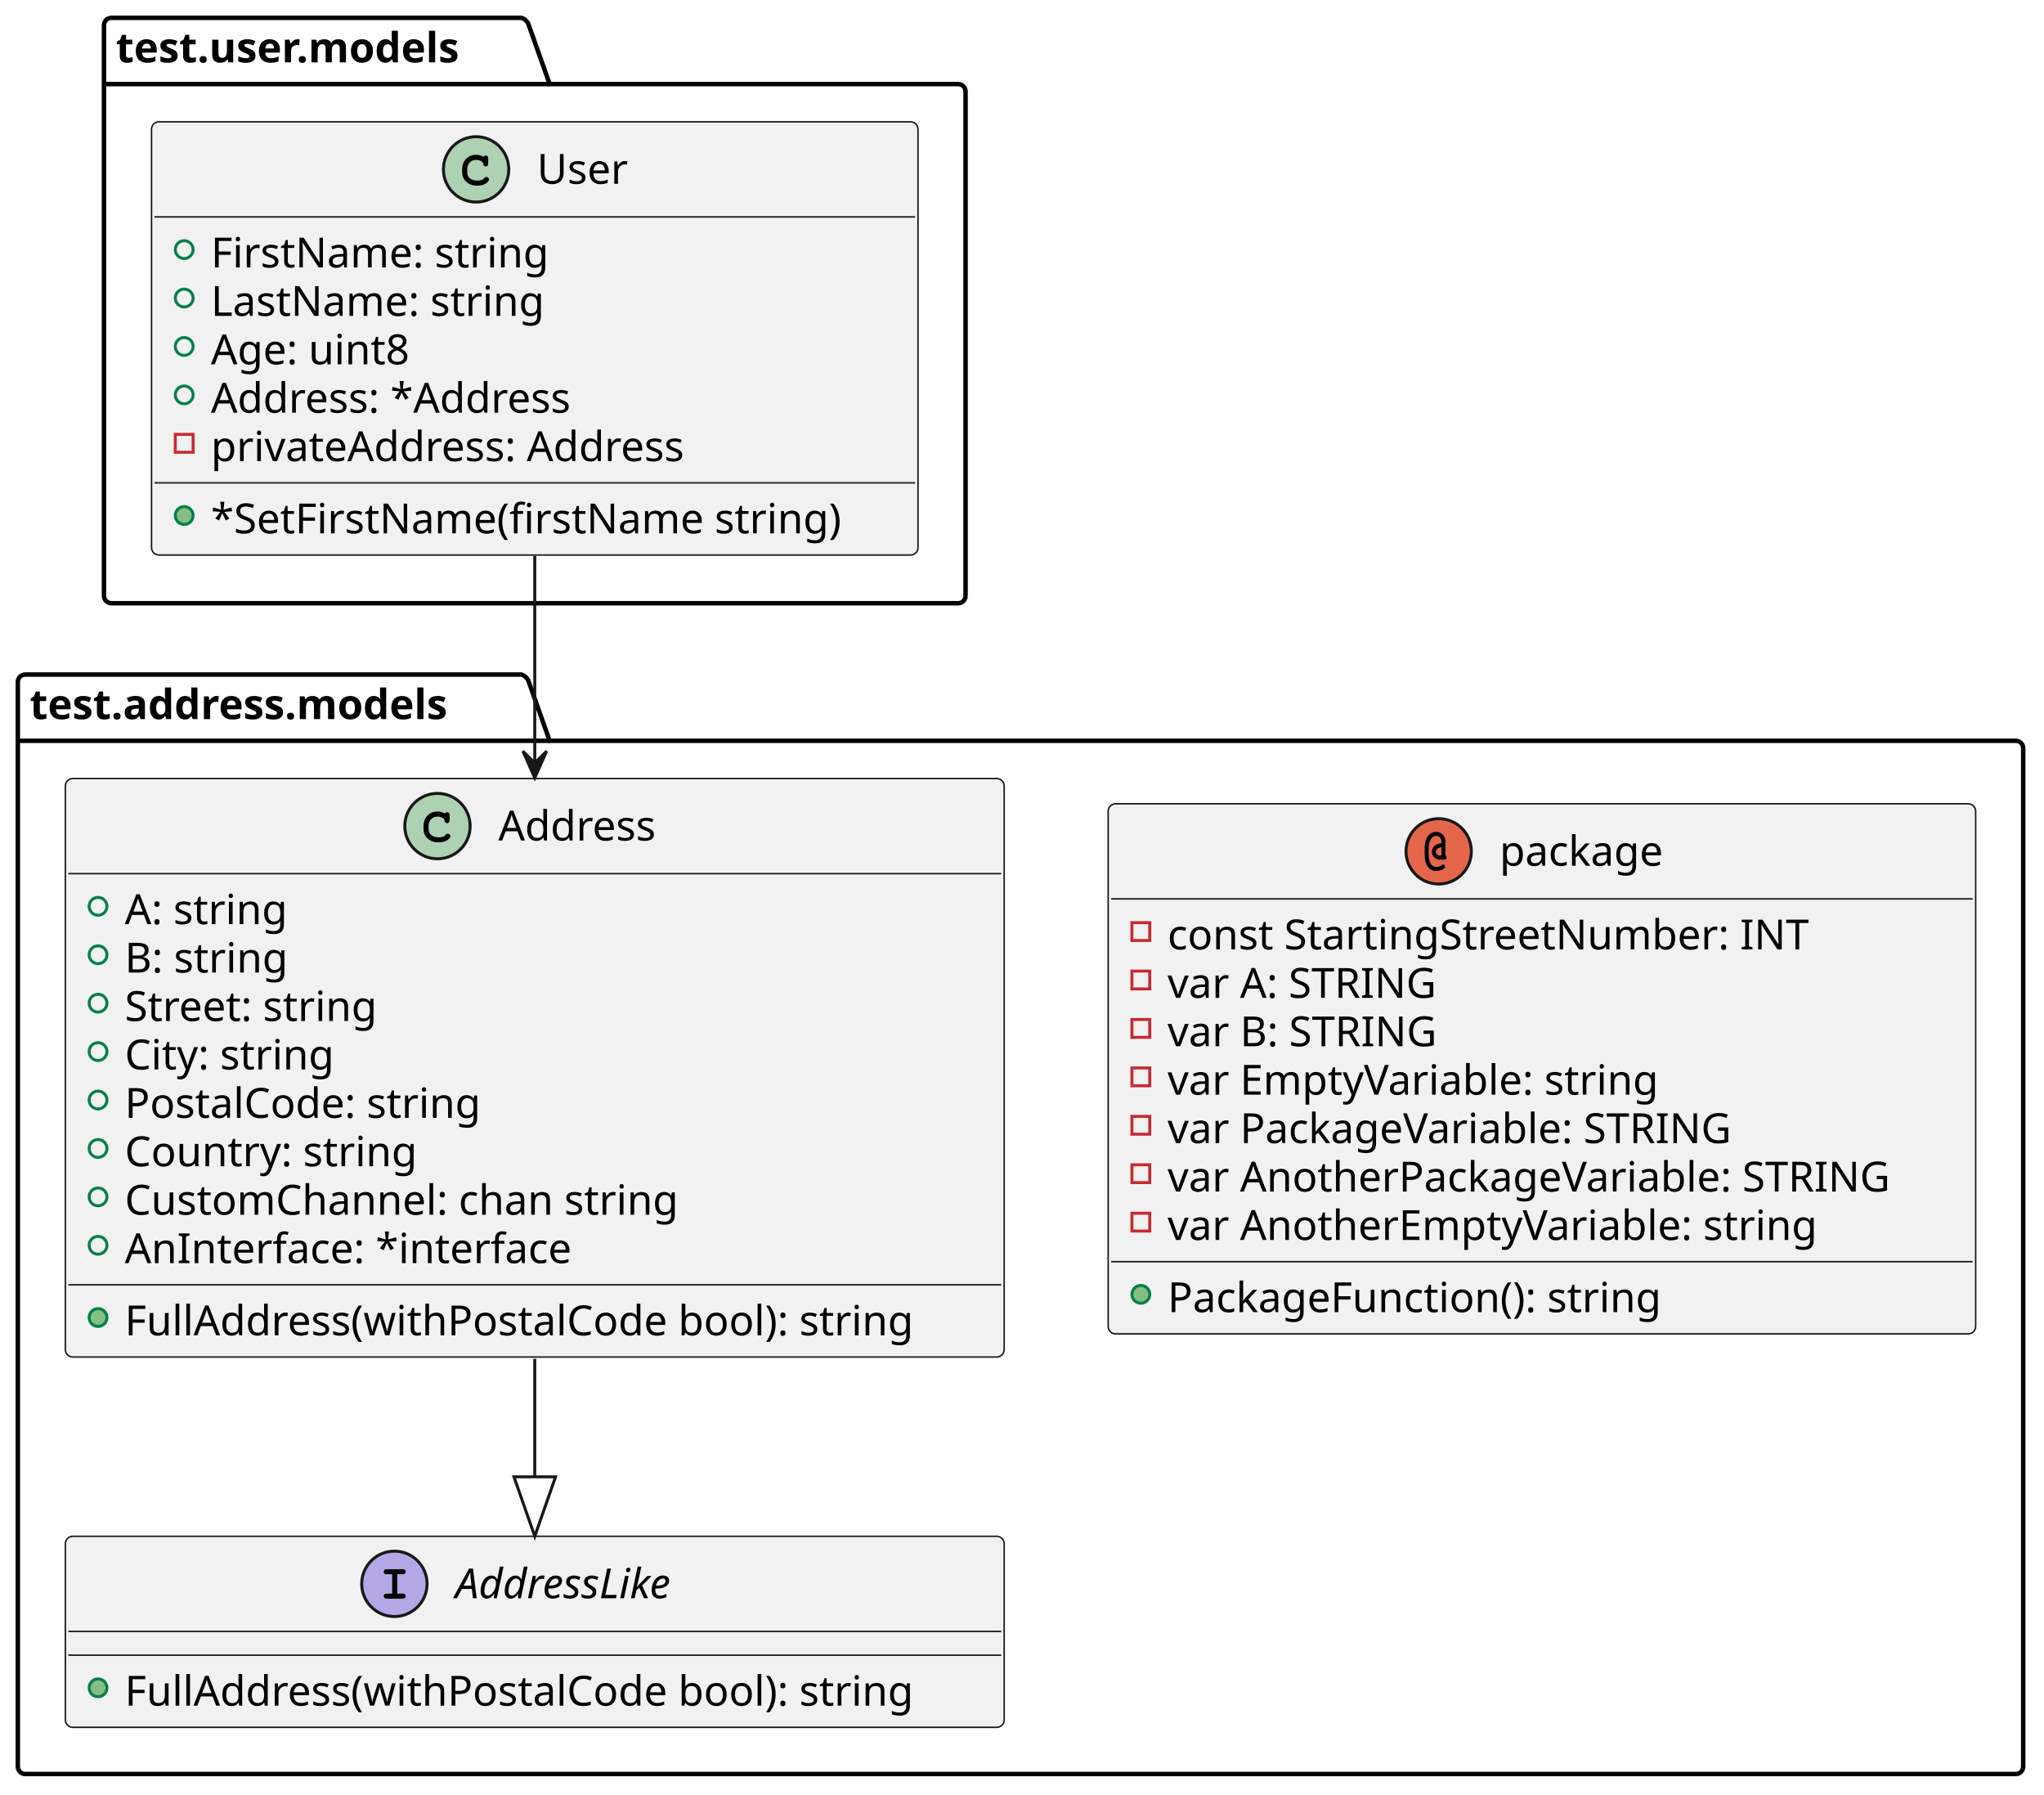
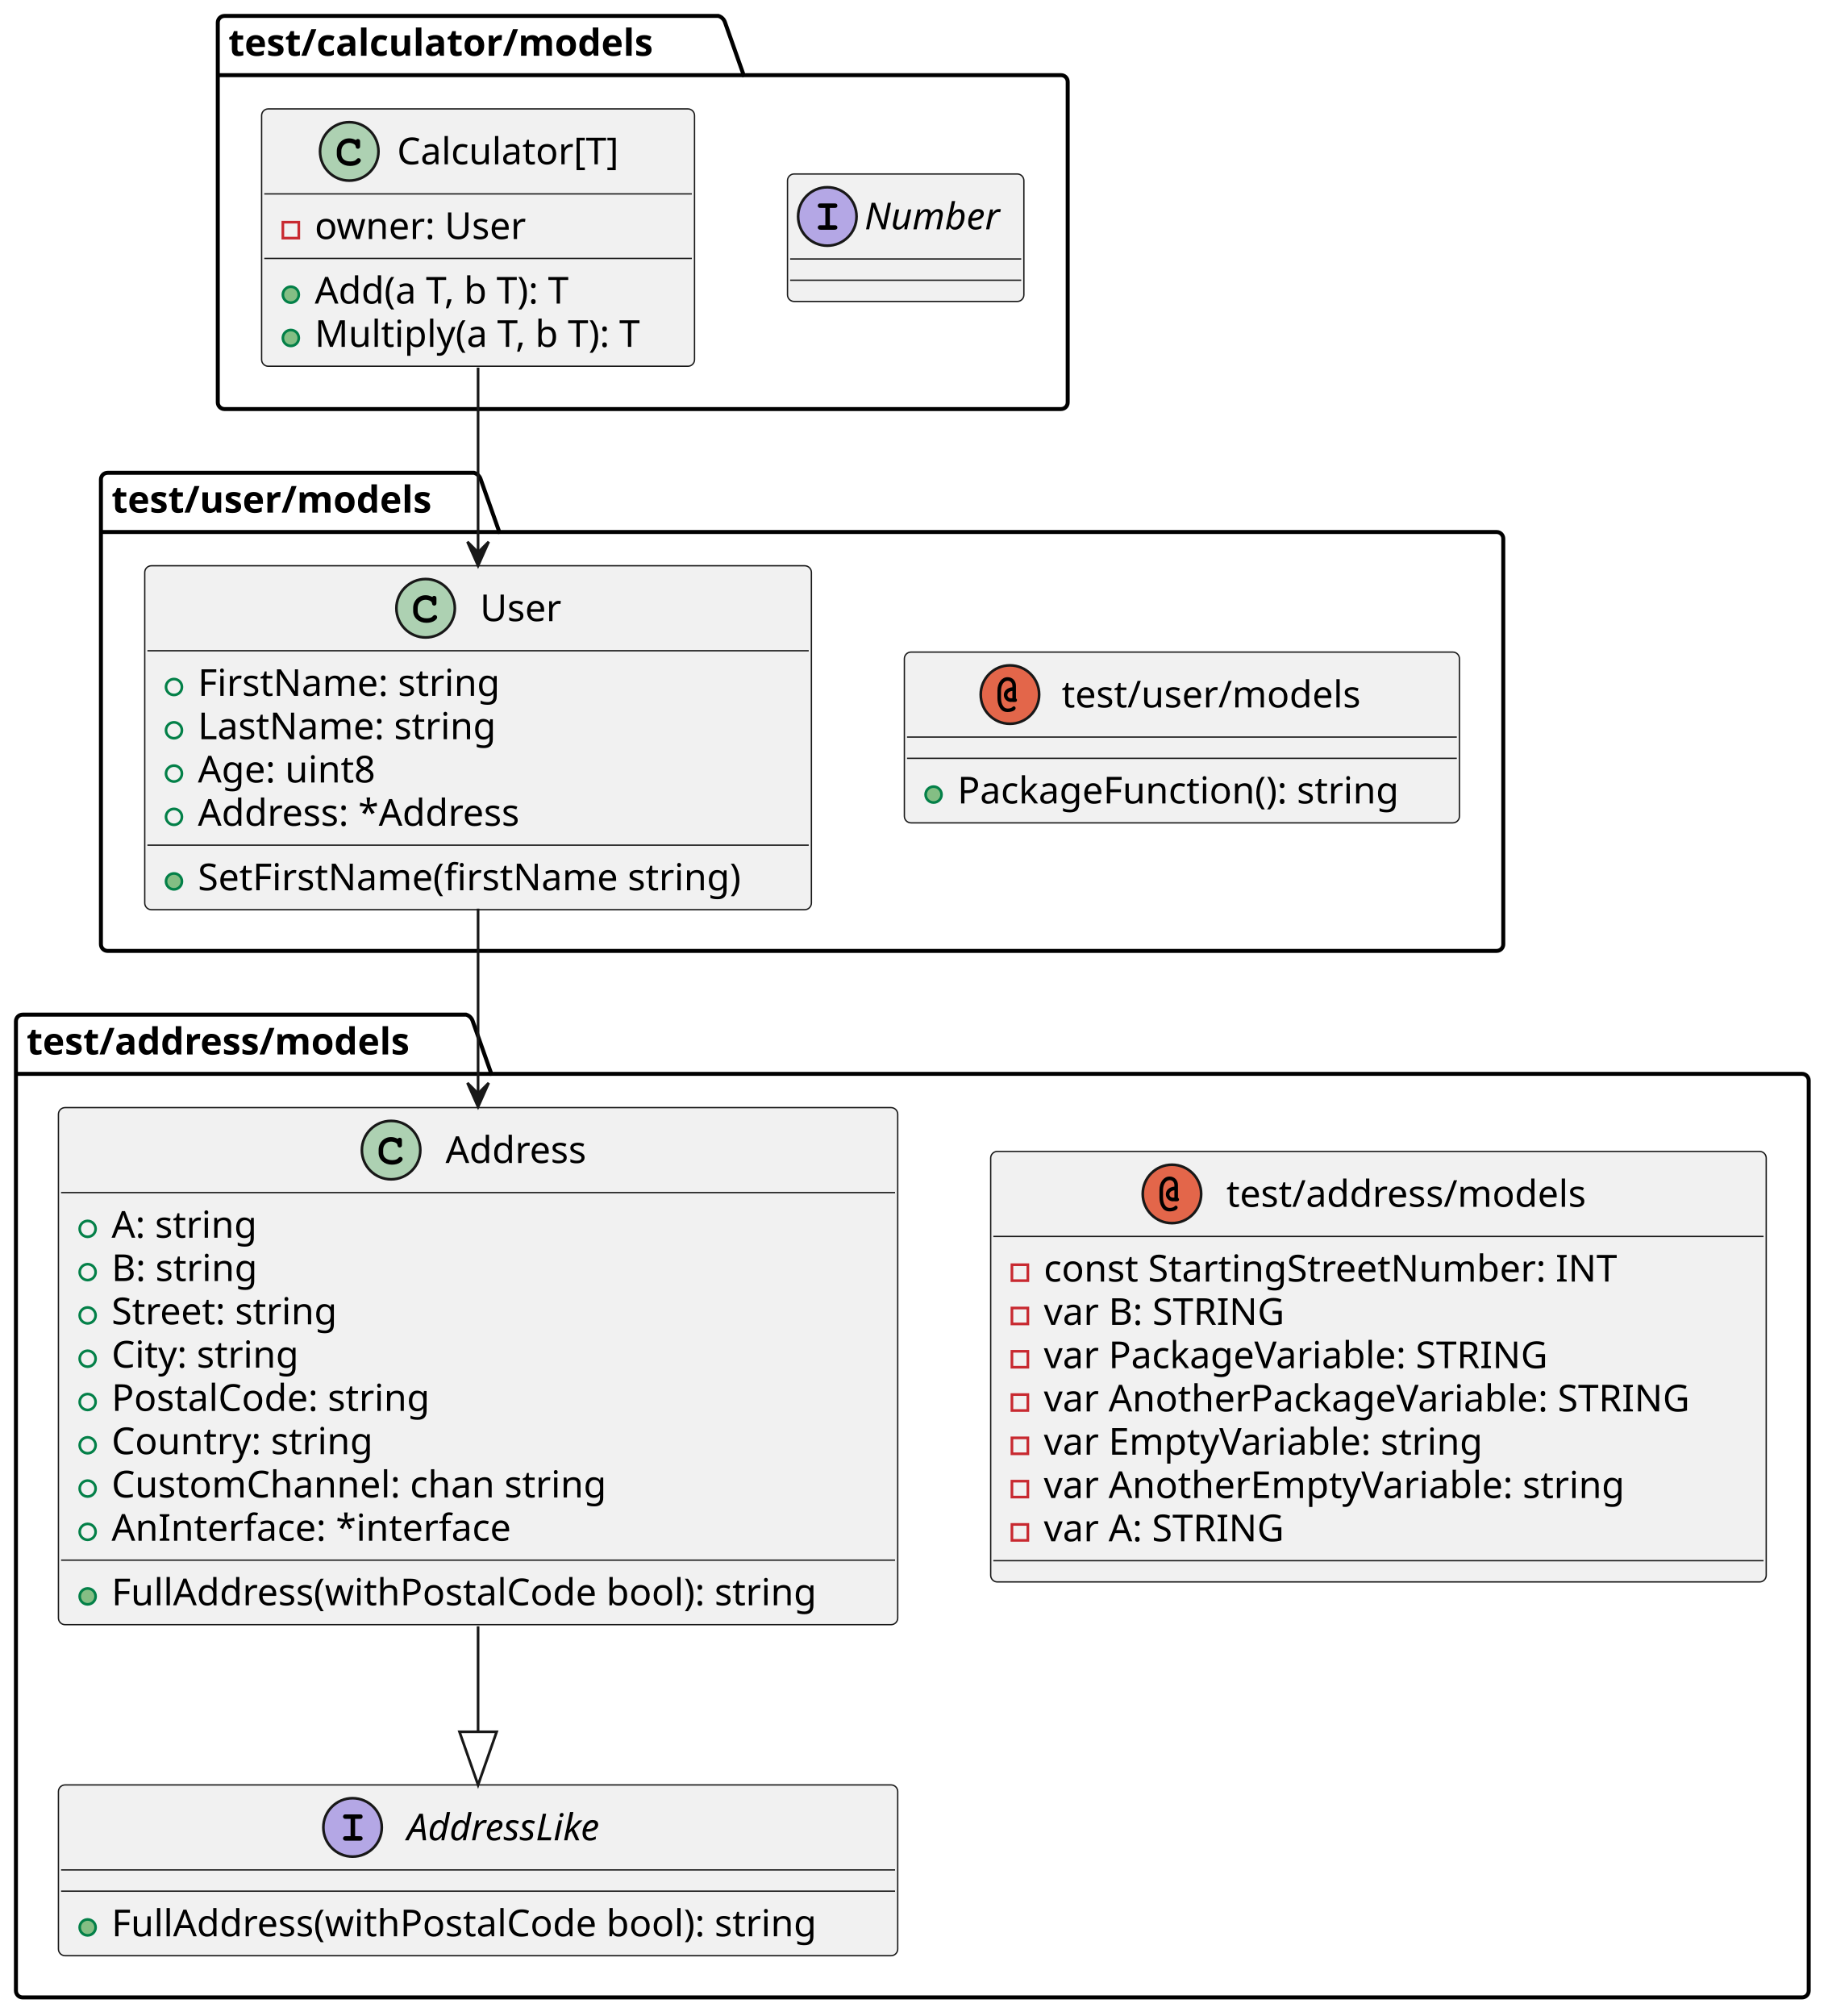
- <svg xmlns="http://www.w3.org/2000/svg" contentStyleType="text/css" height="604px" preserveAspectRatio="none" style="width:688px;height:604px;background:#FFFFFF;" version="1.1" viewBox="0 0 688 604" width="688px" zoomAndPan="magnify">
+ <svg xmlns="http://www.w3.org/2000/svg" contentStyleType="text/css" height="759px" preserveAspectRatio="none" style="width:688px;height:759px;background:#FFFFFF;" version="1.1" viewBox="0 0 688 759" width="688px" zoomAndPan="magnify">
  <defs />
  <g>
-     <g id="cluster_test.address.models">
-       <path d="M8.5,227 L175.5,227 A3.75,3.75 0 0 1 178,229.5 L185,249.297 L678.5,249.297 A2.5,2.5 0 0 1 681,251.797 L681,594.5 A2.5,2.5 0 0 1 678.5,597 L8.5,597 A2.5,2.5 0 0 1 6,594.5 L6,229.5 A2.5,2.5 0 0 1 8.5,227 " style="stroke:#000000;stroke-width:1.5;fill:none;" />
-       <line style="stroke:#000000;stroke-width:1.5;fill:none;" x1="6" x2="185" y1="249.297" y2="249.297" />
-       <text fill="#000000" font-family="sans-serif" font-size="14" font-weight="bold" lengthAdjust="spacing" textLength="166" x="10" y="241.995">test.address.models</text>
+     <g id="cluster_test/address/models">
+       <path d="M8.5,382 L175.5,382 A3.75,3.75 0 0 1 178,384.5 L185,404.297 L678.5,404.297 A2.5,2.5 0 0 1 681,406.797 L681,749.5 A2.5,2.5 0 0 1 678.5,752 L8.5,752 A2.5,2.5 0 0 1 6,749.5 L6,384.5 A2.5,2.5 0 0 1 8.5,382 " fill="none" style="stroke:#000000;stroke-width:1.5;" />
+       <line style="stroke:#000000;stroke-width:1.5;" x1="6" x2="185" y1="404.297" y2="404.297" />
+       <text fill="#000000" font-family="sans-serif" font-size="14" font-weight="bold" lengthAdjust="spacing" textLength="166" x="10" y="396.995">test/address/models</text>
    </g>
-     <g id="cluster_test.user.models">
-       <path d="M37.5,6 L175.5,6 A3.75,3.75 0 0 1 178,8.5 L185,28.297 L322.5,28.297 A2.5,2.5 0 0 1 325,30.797 L325,200.5 A2.5,2.5 0 0 1 322.5,203 L37.5,203 A2.5,2.5 0 0 1 35,200.5 L35,8.5 A2.5,2.5 0 0 1 37.5,6 " style="stroke:#000000;stroke-width:1.5;fill:none;" />
-       <line style="stroke:#000000;stroke-width:1.5;fill:none;" x1="35" x2="185" y1="28.297" y2="28.297" />
-       <text fill="#000000" font-family="sans-serif" font-size="14" font-weight="bold" lengthAdjust="spacing" textLength="137" x="39" y="20.995">test.user.models</text>
+     <g id="cluster_test/calculator/models">
+       <path d="M84.5,6 L270.5,6 A3.75,3.75 0 0 1 273,8.5 L280,28.297 L399.5,28.297 A2.5,2.5 0 0 1 402,30.797 L402,151.5 A2.5,2.5 0 0 1 399.5,154 L84.5,154 A2.5,2.5 0 0 1 82,151.5 L82,8.5 A2.5,2.5 0 0 1 84.5,6 " fill="none" style="stroke:#000000;stroke-width:1.5;" />
+       <line style="stroke:#000000;stroke-width:1.5;" x1="82" x2="280" y1="28.297" y2="28.297" />
+       <text fill="#000000" font-family="sans-serif" font-size="14" font-weight="bold" lengthAdjust="spacing" textLength="185" x="86" y="20.995">test/calculator/models</text>
    </g>
-     <g id="elem_package">
-       <rect codeLine="28" fill="#F1F1F1" height="178.375" id="package" rx="2.5" ry="2.5" style="stroke:#181818;stroke-width:0.5;" width="292" x="373" y="270.5" />
-       <ellipse cx="484.25" cy="286.5" fill="#E3664A" rx="11" ry="11" style="stroke:#181818;stroke-width:1.0;" />
-       <path d="M485.172,283.75 C483.266,283.891 481.953,285.078 481.953,286.656 C481.953,288.062 483.156,289.281 484.609,289.281 C484.766,289.281 484.906,289.266 485.172,289.219 L485.172,289.281 L485.969,289.281 C486.594,289.281 486.906,289.062 486.906,288.578 C486.906,288.297 486.781,288.109 486.516,287.984 L486.516,283.203 C486.516,281.312 485.203,279.953 483.359,279.953 C481.156,279.953 479.547,282.078 479.547,285.016 L479.547,287.875 C479.547,289.125 479.828,290.344 480.344,291.266 C481.062,292.516 481.984,293.078 483.391,293.078 C485,293.078 486.391,292.422 486.391,291.625 C486.391,291.234 486.094,290.922 485.719,290.922 C485.516,290.922 485.422,290.969 485.188,291.219 C484.859,291.547 484.188,291.766 483.438,291.766 C482.688,291.766 482.156,291.5 481.75,290.906 C481.172,290.109 480.891,289.062 480.891,287.766 L480.891,285.109 C480.891,282.938 481.953,281.297 483.391,281.297 C484.438,281.297 485.172,282.078 485.172,283.203 L485.172,283.75 Z M485.172,287.859 C484.938,287.906 484.844,287.906 484.734,287.906 C483.906,287.906 483.297,287.375 483.297,286.672 C483.297,285.844 484.047,285.234 485.172,285.125 L485.172,287.859 Z " fill="#000000" />
-       <text fill="#000000" font-family="sans-serif" font-size="14" lengthAdjust="spacing" textLength="61" x="504.75" y="291.347">package</text>
-       <line style="stroke:#181818;stroke-width:0.5;" x1="374" x2="664" y1="302.5" y2="302.5" />
-       <rect fill="none" height="6" style="stroke:#C82930;stroke-width:1.0;" width="6" x="381" y="310.5" />
-       <text fill="#000000" font-family="sans-serif" font-size="14" lengthAdjust="spacing" textLength="239" x="393" y="319.495">const StartingStreetNumber: INT</text>
-       <rect fill="none" height="6" style="stroke:#C82930;stroke-width:1.0;" width="6" x="381" y="326.797" />
-       <text fill="#000000" font-family="sans-serif" font-size="14" lengthAdjust="spacing" textLength="98" x="393" y="335.792">var A: STRING</text>
-       <rect fill="none" height="6" style="stroke:#C82930;stroke-width:1.0;" width="6" x="381" y="343.094" />
-       <text fill="#000000" font-family="sans-serif" font-size="14" lengthAdjust="spacing" textLength="98" x="393" y="352.089">var B: STRING</text>
-       <rect fill="none" height="6" style="stroke:#C82930;stroke-width:1.0;" width="6" x="381" y="359.391" />
-       <text fill="#000000" font-family="sans-serif" font-size="14" lengthAdjust="spacing" textLength="184" x="393" y="368.386">var EmptyVariable: string</text>
-       <rect fill="none" height="6" style="stroke:#C82930;stroke-width:1.0;" width="6" x="381" y="375.688" />
-       <text fill="#000000" font-family="sans-serif" font-size="14" lengthAdjust="spacing" textLength="207" x="393" y="384.683">var PackageVariable: STRING</text>
-       <rect fill="none" height="6" style="stroke:#C82930;stroke-width:1.0;" width="6" x="381" y="391.984" />
-       <text fill="#000000" font-family="sans-serif" font-size="14" lengthAdjust="spacing" textLength="266" x="393" y="400.979">var AnotherPackageVariable: STRING</text>
-       <rect fill="none" height="6" style="stroke:#C82930;stroke-width:1.0;" width="6" x="381" y="408.281" />
-       <text fill="#000000" font-family="sans-serif" font-size="14" lengthAdjust="spacing" textLength="243" x="393" y="417.276">var AnotherEmptyVariable: string</text>
-       <line style="stroke:#181818;stroke-width:0.5;" x1="374" x2="664" y1="424.578" y2="424.578" />
-       <ellipse cx="384" cy="435.578" fill="#84BE84" rx="3" ry="3" style="stroke:#038048;stroke-width:1.0;" />
-       <text fill="#000000" font-family="sans-serif" font-size="14" lengthAdjust="spacing" textLength="183" x="393" y="441.573">PackageFunction(): string</text>
+     <g id="cluster_test/user/models">
+       <path d="M40.5,178 L178.5,178 A3.75,3.75 0 0 1 181,180.5 L188,200.297 L563.5,200.297 A2.5,2.5 0 0 1 566,202.797 L566,355.5 A2.5,2.5 0 0 1 563.5,358 L40.5,358 A2.5,2.5 0 0 1 38,355.5 L38,180.5 A2.5,2.5 0 0 1 40.5,178 " fill="none" style="stroke:#000000;stroke-width:1.5;" />
+       <line style="stroke:#000000;stroke-width:1.5;" x1="38" x2="188" y1="200.297" y2="200.297" />
+       <text fill="#000000" font-family="sans-serif" font-size="14" font-weight="bold" lengthAdjust="spacing" textLength="137" x="42" y="192.995">test/user/models</text>
+     </g>
+     <g id="elem_test/address/models">
+       <rect codeLine="2" fill="#F1F1F1" height="162.078" id="test/address/models" rx="2.5" ry="2.5" style="stroke:#181818;stroke-width:0.5;" width="292" x="373" y="433.5" />
+       <ellipse cx="441.25" cy="449.5" fill="#E3664A" rx="11" ry="11" style="stroke:#181818;stroke-width:1.0;" />
+       <path d="M442.172,446.75 C440.266,446.891 438.953,448.078 438.953,449.656 C438.953,451.062 440.156,452.281 441.609,452.281 C441.766,452.281 441.906,452.266 442.172,452.219 L442.172,452.281 L442.969,452.281 C443.594,452.281 443.906,452.062 443.906,451.578 C443.906,451.297 443.781,451.109 443.516,450.984 L443.516,446.203 C443.516,444.312 442.203,442.953 440.359,442.953 C438.156,442.953 436.547,445.078 436.547,448.016 L436.547,450.875 C436.547,452.125 436.828,453.344 437.344,454.266 C438.062,455.516 438.984,456.078 440.391,456.078 C442,456.078 443.391,455.422 443.391,454.625 C443.391,454.234 443.094,453.922 442.719,453.922 C442.516,453.922 442.422,453.969 442.188,454.219 C441.859,454.547 441.188,454.766 440.438,454.766 C439.688,454.766 439.156,454.5 438.75,453.906 C438.172,453.109 437.891,452.062 437.891,450.766 L437.891,448.109 C437.891,445.938 438.953,444.297 440.391,444.297 C441.438,444.297 442.172,445.078 442.172,446.203 L442.172,446.75 Z M442.172,450.859 C441.938,450.906 441.844,450.906 441.734,450.906 C440.906,450.906 440.297,450.375 440.297,449.672 C440.297,448.844 441.047,448.234 442.172,448.125 L442.172,450.859 Z " fill="#000000" />
+       <text fill="#000000" font-family="sans-serif" font-size="14" lengthAdjust="spacing" textLength="147" x="461.75" y="454.347">test/address/models</text>
+       <line style="stroke:#181818;stroke-width:0.5;" x1="374" x2="664" y1="465.5" y2="465.5" />
+       <rect fill="none" height="6" style="stroke:#C82930;stroke-width:1.0;" width="6" x="381" y="476.148" />
+       <text fill="#000000" font-family="sans-serif" font-size="14" lengthAdjust="spacing" textLength="239" x="393" y="482.495">const StartingStreetNumber: INT</text>
+       <rect fill="none" height="6" style="stroke:#C82930;stroke-width:1.0;" width="6" x="381" y="492.445" />
+       <text fill="#000000" font-family="sans-serif" font-size="14" lengthAdjust="spacing" textLength="98" x="393" y="498.792">var B: STRING</text>
+       <rect fill="none" height="6" style="stroke:#C82930;stroke-width:1.0;" width="6" x="381" y="508.742" />
+       <text fill="#000000" font-family="sans-serif" font-size="14" lengthAdjust="spacing" textLength="207" x="393" y="515.089">var PackageVariable: STRING</text>
+       <rect fill="none" height="6" style="stroke:#C82930;stroke-width:1.0;" width="6" x="381" y="525.039" />
+       <text fill="#000000" font-family="sans-serif" font-size="14" lengthAdjust="spacing" textLength="266" x="393" y="531.386">var AnotherPackageVariable: STRING</text>
+       <rect fill="none" height="6" style="stroke:#C82930;stroke-width:1.0;" width="6" x="381" y="541.336" />
+       <text fill="#000000" font-family="sans-serif" font-size="14" lengthAdjust="spacing" textLength="184" x="393" y="547.683">var EmptyVariable: string</text>
+       <rect fill="none" height="6" style="stroke:#C82930;stroke-width:1.0;" width="6" x="381" y="557.633" />
+       <text fill="#000000" font-family="sans-serif" font-size="14" lengthAdjust="spacing" textLength="243" x="393" y="563.98">var AnotherEmptyVariable: string</text>
+       <rect fill="none" height="6" style="stroke:#C82930;stroke-width:1.0;" width="6" x="381" y="573.93" />
+       <text fill="#000000" font-family="sans-serif" font-size="14" lengthAdjust="spacing" textLength="98" x="393" y="580.276">var A: STRING</text>
+       <line style="stroke:#181818;stroke-width:0.5;" x1="374" x2="664" y1="587.578" y2="587.578" />
    </g>
    <g id="elem_AddressLike">
-       <rect codeLine="12" fill="#F1F1F1" height="64.297" id="AddressLike" rx="2.5" ry="2.5" style="stroke:#181818;stroke-width:0.5;" width="316" x="22" y="517" />
-       <ellipse cx="132.75" cy="533" fill="#B4A7E5" rx="11" ry="11" style="stroke:#181818;stroke-width:1.0;" />
-       <path d="M133.703,529.781 L135.422,529.781 C135.812,529.781 136,529.75 136.125,529.672 C136.391,529.516 136.531,529.234 136.531,528.938 C136.531,528.672 136.422,528.406 136.188,528.234 C136.016,528.125 135.875,528.094 135.422,528.094 L130.281,528.094 C129.844,528.094 129.719,528.109 129.562,528.203 C129.312,528.359 129.156,528.656 129.156,528.938 C129.156,529.219 129.297,529.469 129.516,529.641 C129.672,529.75 129.859,529.781 130.281,529.781 L132,529.781 L132,536.297 L130.281,536.297 C129.844,536.297 129.719,536.312 129.562,536.422 C129.312,536.578 129.156,536.859 129.156,537.156 C129.156,537.406 129.297,537.672 129.516,537.828 C129.672,537.953 129.875,538 130.281,538 L135.422,538 C136.172,538 136.531,537.719 136.531,537.156 C136.531,536.875 136.422,536.625 136.188,536.453 C136.016,536.328 135.875,536.297 135.422,536.297 L133.703,536.297 L133.703,529.781 Z " fill="#000000" />
-       <text fill="#000000" font-family="sans-serif" font-size="14" font-style="italic" lengthAdjust="spacing" textLength="86" x="153.25" y="537.847">AddressLike</text>
-       <line style="stroke:#181818;stroke-width:0.5;" x1="23" x2="337" y1="549" y2="549" />
-       <line style="stroke:#181818;stroke-width:0.5;" x1="23" x2="337" y1="557" y2="557" />
-       <ellipse cx="33" cy="568" fill="#84BE84" rx="3" ry="3" style="stroke:#038048;stroke-width:1.0;" />
-       <text fill="#000000" font-family="sans-serif" font-size="14" lengthAdjust="spacing" textLength="290" x="42" y="573.995">FullAddress(withPostalCode bool): string</text>
+       <rect codeLine="12" fill="#F1F1F1" height="64.297" id="AddressLike" rx="2.5" ry="2.5" style="stroke:#181818;stroke-width:0.5;" width="316" x="22" y="672" />
+       <ellipse cx="132.75" cy="688" fill="#B4A7E5" rx="11" ry="11" style="stroke:#181818;stroke-width:1.0;" />
+       <path d="M133.703,684.781 L135.422,684.781 C135.812,684.781 136,684.75 136.125,684.672 C136.391,684.516 136.531,684.234 136.531,683.938 C136.531,683.672 136.422,683.406 136.188,683.234 C136.016,683.125 135.875,683.094 135.422,683.094 L130.281,683.094 C129.844,683.094 129.719,683.109 129.562,683.203 C129.312,683.359 129.156,683.656 129.156,683.938 C129.156,684.219 129.297,684.469 129.516,684.641 C129.672,684.75 129.859,684.781 130.281,684.781 L132,684.781 L132,691.297 L130.281,691.297 C129.844,691.297 129.719,691.312 129.562,691.422 C129.312,691.578 129.156,691.859 129.156,692.156 C129.156,692.406 129.297,692.672 129.516,692.828 C129.672,692.953 129.875,693 130.281,693 L135.422,693 C136.172,693 136.531,692.719 136.531,692.156 C136.531,691.875 136.422,691.625 136.188,691.453 C136.016,691.328 135.875,691.297 135.422,691.297 L133.703,691.297 L133.703,684.781 Z " fill="#000000" />
+       <text fill="#000000" font-family="sans-serif" font-size="14" font-style="italic" lengthAdjust="spacing" textLength="86" x="153.25" y="692.847">AddressLike</text>
+       <line style="stroke:#181818;stroke-width:0.5;" x1="23" x2="337" y1="704" y2="704" />
+       <line style="stroke:#181818;stroke-width:0.5;" x1="23" x2="337" y1="712" y2="712" />
+       <ellipse cx="33" cy="725.648" fill="#84BE84" rx="3" ry="3" style="stroke:#038048;stroke-width:1.0;" />
+       <text fill="#000000" font-family="sans-serif" font-size="14" lengthAdjust="spacing" textLength="290" x="42" y="728.995">FullAddress(withPostalCode bool): string</text>
    </g>
    <g id="elem_Address">
-       <rect codeLine="15" fill="#F1F1F1" height="194.672" id="Address" rx="2.5" ry="2.5" style="stroke:#181818;stroke-width:0.5;" width="316" x="22" y="262" />
-       <ellipse cx="147.25" cy="278" fill="#ADD1B2" rx="11" ry="11" style="stroke:#181818;stroke-width:1.0;" />
-       <path d="M149.594,273.672 C148.656,273.234 148.062,273.094 147.188,273.094 C144.562,273.094 142.562,275.172 142.562,277.891 L142.562,279.016 C142.562,281.594 144.672,283.484 147.562,283.484 C148.781,283.484 149.938,283.188 150.688,282.641 C151.266,282.234 151.594,281.781 151.594,281.391 C151.594,280.938 151.203,280.547 150.734,280.547 C150.516,280.547 150.312,280.625 150.125,280.812 C149.672,281.297 149.672,281.297 149.484,281.391 C149.062,281.656 148.375,281.781 147.609,281.781 C145.562,281.781 144.266,280.688 144.266,278.984 L144.266,277.891 C144.266,276.109 145.516,274.797 147.25,274.797 C147.828,274.797 148.438,274.953 148.906,275.203 C149.391,275.484 149.562,275.703 149.656,276.109 C149.719,276.516 149.75,276.641 149.891,276.766 C150.031,276.906 150.266,277.016 150.484,277.016 C150.75,277.016 151.016,276.875 151.188,276.656 C151.297,276.5 151.328,276.312 151.328,275.891 L151.328,274.469 C151.328,274.031 151.312,273.906 151.219,273.75 C151.062,273.484 150.781,273.344 150.484,273.344 C150.188,273.344 149.984,273.438 149.766,273.75 L149.594,273.672 Z " fill="#000000" />
-       <text fill="#000000" font-family="sans-serif" font-size="14" lengthAdjust="spacing" textLength="57" x="167.75" y="282.847">Address</text>
-       <line style="stroke:#181818;stroke-width:0.5;" x1="23" x2="337" y1="294" y2="294" />
-       <ellipse cx="33" cy="305" fill="none" rx="3" ry="3" style="stroke:#038048;stroke-width:1.0;" />
-       <text fill="#000000" font-family="sans-serif" font-size="14" lengthAdjust="spacing" textLength="61" x="42" y="310.995">A: string</text>
-       <ellipse cx="33" cy="321.297" fill="none" rx="3" ry="3" style="stroke:#038048;stroke-width:1.0;" />
-       <text fill="#000000" font-family="sans-serif" font-size="14" lengthAdjust="spacing" textLength="61" x="42" y="327.292">B: string</text>
-       <ellipse cx="33" cy="337.594" fill="none" rx="3" ry="3" style="stroke:#038048;stroke-width:1.0;" />
-       <text fill="#000000" font-family="sans-serif" font-size="14" lengthAdjust="spacing" textLength="98" x="42" y="343.589">Street: string</text>
-       <ellipse cx="33" cy="353.891" fill="none" rx="3" ry="3" style="stroke:#038048;stroke-width:1.0;" />
-       <text fill="#000000" font-family="sans-serif" font-size="14" lengthAdjust="spacing" textLength="80" x="42" y="359.886">City: string</text>
-       <ellipse cx="33" cy="370.188" fill="none" rx="3" ry="3" style="stroke:#038048;stroke-width:1.0;" />
-       <text fill="#000000" font-family="sans-serif" font-size="14" lengthAdjust="spacing" textLength="132" x="42" y="376.183">PostalCode: string</text>
-       <ellipse cx="33" cy="386.484" fill="none" rx="3" ry="3" style="stroke:#038048;stroke-width:1.0;" />
-       <text fill="#000000" font-family="sans-serif" font-size="14" lengthAdjust="spacing" textLength="108" x="42" y="392.479">Country: string</text>
-       <ellipse cx="33" cy="402.781" fill="none" rx="3" ry="3" style="stroke:#038048;stroke-width:1.0;" />
-       <text fill="#000000" font-family="sans-serif" font-size="14" lengthAdjust="spacing" textLength="202" x="42" y="408.776">CustomChannel: chan string</text>
-       <ellipse cx="33" cy="419.078" fill="none" rx="3" ry="3" style="stroke:#038048;stroke-width:1.0;" />
-       <text fill="#000000" font-family="sans-serif" font-size="14" lengthAdjust="spacing" textLength="167" x="42" y="425.073">AnInterface: *interface</text>
-       <line style="stroke:#181818;stroke-width:0.5;" x1="23" x2="337" y1="432.375" y2="432.375" />
-       <ellipse cx="33" cy="443.375" fill="#84BE84" rx="3" ry="3" style="stroke:#038048;stroke-width:1.0;" />
-       <text fill="#000000" font-family="sans-serif" font-size="14" lengthAdjust="spacing" textLength="290" x="42" y="449.37">FullAddress(withPostalCode bool): string</text>
+       <rect codeLine="15" fill="#F1F1F1" height="194.672" id="Address" rx="2.5" ry="2.5" style="stroke:#181818;stroke-width:0.5;" width="316" x="22" y="417" />
+       <ellipse cx="147.25" cy="433" fill="#ADD1B2" rx="11" ry="11" style="stroke:#181818;stroke-width:1.0;" />
+       <path d="M149.594,428.672 C148.656,428.234 148.062,428.094 147.188,428.094 C144.562,428.094 142.562,430.172 142.562,432.891 L142.562,434.016 C142.562,436.594 144.672,438.484 147.562,438.484 C148.781,438.484 149.938,438.188 150.688,437.641 C151.266,437.234 151.594,436.781 151.594,436.391 C151.594,435.938 151.203,435.547 150.734,435.547 C150.516,435.547 150.312,435.625 150.125,435.812 C149.672,436.297 149.672,436.297 149.484,436.391 C149.062,436.656 148.375,436.781 147.609,436.781 C145.562,436.781 144.266,435.688 144.266,433.984 L144.266,432.891 C144.266,431.109 145.516,429.797 147.25,429.797 C147.828,429.797 148.438,429.953 148.906,430.203 C149.391,430.484 149.562,430.703 149.656,431.109 C149.719,431.516 149.75,431.641 149.891,431.766 C150.031,431.906 150.266,432.016 150.484,432.016 C150.75,432.016 151.016,431.875 151.188,431.656 C151.297,431.5 151.328,431.312 151.328,430.891 L151.328,429.469 C151.328,429.031 151.312,428.906 151.219,428.75 C151.062,428.484 150.781,428.344 150.484,428.344 C150.188,428.344 149.984,428.438 149.766,428.75 L149.594,428.672 Z " fill="#000000" />
+       <text fill="#000000" font-family="sans-serif" font-size="14" lengthAdjust="spacing" textLength="57" x="167.75" y="437.847">Address</text>
+       <line style="stroke:#181818;stroke-width:0.5;" x1="23" x2="337" y1="449" y2="449" />
+       <ellipse cx="33" cy="462.648" fill="none" rx="3" ry="3" style="stroke:#038048;stroke-width:1.0;" />
+       <text fill="#000000" font-family="sans-serif" font-size="14" lengthAdjust="spacing" textLength="61" x="42" y="465.995">A: string</text>
+       <ellipse cx="33" cy="478.945" fill="none" rx="3" ry="3" style="stroke:#038048;stroke-width:1.0;" />
+       <text fill="#000000" font-family="sans-serif" font-size="14" lengthAdjust="spacing" textLength="61" x="42" y="482.292">B: string</text>
+       <ellipse cx="33" cy="495.242" fill="none" rx="3" ry="3" style="stroke:#038048;stroke-width:1.0;" />
+       <text fill="#000000" font-family="sans-serif" font-size="14" lengthAdjust="spacing" textLength="98" x="42" y="498.589">Street: string</text>
+       <ellipse cx="33" cy="511.539" fill="none" rx="3" ry="3" style="stroke:#038048;stroke-width:1.0;" />
+       <text fill="#000000" font-family="sans-serif" font-size="14" lengthAdjust="spacing" textLength="80" x="42" y="514.886">City: string</text>
+       <ellipse cx="33" cy="527.836" fill="none" rx="3" ry="3" style="stroke:#038048;stroke-width:1.0;" />
+       <text fill="#000000" font-family="sans-serif" font-size="14" lengthAdjust="spacing" textLength="132" x="42" y="531.183">PostalCode: string</text>
+       <ellipse cx="33" cy="544.133" fill="none" rx="3" ry="3" style="stroke:#038048;stroke-width:1.0;" />
+       <text fill="#000000" font-family="sans-serif" font-size="14" lengthAdjust="spacing" textLength="108" x="42" y="547.48">Country: string</text>
+       <ellipse cx="33" cy="560.43" fill="none" rx="3" ry="3" style="stroke:#038048;stroke-width:1.0;" />
+       <text fill="#000000" font-family="sans-serif" font-size="14" lengthAdjust="spacing" textLength="202" x="42" y="563.776">CustomChannel: chan string</text>
+       <ellipse cx="33" cy="576.727" fill="none" rx="3" ry="3" style="stroke:#038048;stroke-width:1.0;" />
+       <text fill="#000000" font-family="sans-serif" font-size="14" lengthAdjust="spacing" textLength="167" x="42" y="580.073">AnInterface: *interface</text>
+       <line style="stroke:#181818;stroke-width:0.5;" x1="23" x2="337" y1="587.375" y2="587.375" />
+       <ellipse cx="33" cy="601.023" fill="#84BE84" rx="3" ry="3" style="stroke:#038048;stroke-width:1.0;" />
+       <text fill="#000000" font-family="sans-serif" font-size="14" lengthAdjust="spacing" textLength="290" x="42" y="604.37">FullAddress(withPostalCode bool): string</text>
+     </g>
+     <g id="elem_Number">
+       <rect codeLine="28" fill="#F1F1F1" height="48" id="Number" rx="2.5" ry="2.5" style="stroke:#181818;stroke-width:0.5;" width="89" x="296.5" y="65.5" />
+       <ellipse cx="311.5" cy="81.5" fill="#B4A7E5" rx="11" ry="11" style="stroke:#181818;stroke-width:1.0;" />
+       <path d="M312.453,78.281 L314.172,78.281 C314.562,78.281 314.75,78.25 314.875,78.172 C315.141,78.016 315.281,77.734 315.281,77.438 C315.281,77.172 315.172,76.906 314.938,76.734 C314.766,76.625 314.625,76.594 314.172,76.594 L309.031,76.594 C308.594,76.594 308.469,76.609 308.312,76.703 C308.062,76.859 307.906,77.156 307.906,77.438 C307.906,77.719 308.047,77.969 308.266,78.141 C308.422,78.25 308.609,78.281 309.031,78.281 L310.75,78.281 L310.75,84.797 L309.031,84.797 C308.594,84.797 308.469,84.812 308.312,84.922 C308.062,85.078 307.906,85.359 307.906,85.656 C307.906,85.906 308.047,86.172 308.266,86.328 C308.422,86.453 308.625,86.5 309.031,86.5 L314.172,86.5 C314.922,86.5 315.281,86.219 315.281,85.656 C315.281,85.375 315.172,85.125 314.938,84.953 C314.766,84.828 314.625,84.797 314.172,84.797 L312.453,84.797 L312.453,78.281 Z " fill="#000000" />
+       <text fill="#000000" font-family="sans-serif" font-size="14" font-style="italic" lengthAdjust="spacing" textLength="57" x="325.5" y="86.347">Number</text>
+       <line style="stroke:#181818;stroke-width:0.5;" x1="297.5" x2="384.5" y1="97.5" y2="97.5" />
+       <line style="stroke:#181818;stroke-width:0.5;" x1="297.5" x2="384.5" y1="105.5" y2="105.5" />
+     </g>
+     <g id="elem_Calculator[T]">
+       <rect codeLine="31" fill="#F1F1F1" height="96.891" id="Calculator[T]" rx="2.5" ry="2.5" style="stroke:#181818;stroke-width:0.5;" width="163" x="98.5" y="41" />
+       <ellipse cx="131.5" cy="57" fill="#ADD1B2" rx="11" ry="11" style="stroke:#181818;stroke-width:1.0;" />
+       <path d="M133.844,52.672 C132.906,52.234 132.312,52.094 131.438,52.094 C128.812,52.094 126.812,54.172 126.812,56.891 L126.812,58.016 C126.812,60.594 128.922,62.484 131.812,62.484 C133.031,62.484 134.188,62.188 134.938,61.641 C135.516,61.234 135.844,60.781 135.844,60.391 C135.844,59.938 135.453,59.547 134.984,59.547 C134.766,59.547 134.562,59.625 134.375,59.812 C133.922,60.297 133.922,60.297 133.734,60.391 C133.312,60.656 132.625,60.781 131.859,60.781 C129.812,60.781 128.516,59.688 128.516,57.984 L128.516,56.891 C128.516,55.109 129.766,53.797 131.5,53.797 C132.078,53.797 132.688,53.953 133.156,54.203 C133.641,54.484 133.812,54.703 133.906,55.109 C133.969,55.516 134,55.641 134.141,55.766 C134.281,55.906 134.516,56.016 134.734,56.016 C135,56.016 135.266,55.875 135.438,55.656 C135.547,55.5 135.578,55.312 135.578,54.891 L135.578,53.469 C135.578,53.031 135.562,52.906 135.469,52.75 C135.312,52.484 135.031,52.344 134.734,52.344 C134.438,52.344 134.234,52.438 134.016,52.75 L133.844,52.672 Z " fill="#000000" />
+       <text fill="#000000" font-family="sans-serif" font-size="14" lengthAdjust="spacing" textLength="91" x="149.5" y="61.847">Calculator[T]</text>
+       <line style="stroke:#181818;stroke-width:0.5;" x1="99.5" x2="260.5" y1="73" y2="73" />
+       <rect fill="none" height="6" style="stroke:#C82930;stroke-width:1.0;" width="6" x="106.5" y="83.648" />
+       <text fill="#000000" font-family="sans-serif" font-size="14" lengthAdjust="spacing" textLength="84" x="118.5" y="89.995">owner: User</text>
+       <line style="stroke:#181818;stroke-width:0.5;" x1="99.5" x2="260.5" y1="97.297" y2="97.297" />
+       <ellipse cx="109.5" cy="110.945" fill="#84BE84" rx="3" ry="3" style="stroke:#038048;stroke-width:1.0;" />
+       <text fill="#000000" font-family="sans-serif" font-size="14" lengthAdjust="spacing" textLength="108" x="118.5" y="114.292">Add(a T, b T): T</text>
+       <ellipse cx="109.5" cy="127.242" fill="#84BE84" rx="3" ry="3" style="stroke:#038048;stroke-width:1.0;" />
+       <text fill="#000000" font-family="sans-serif" font-size="14" lengthAdjust="spacing" textLength="137" x="118.5" y="130.589">Multiply(a T, b T): T</text>
+     </g>
+     <g id="elem_test/user/models">
+       <rect codeLine="38" fill="#F1F1F1" height="64.297" id="test/user/models" rx="2.5" ry="2.5" style="stroke:#181818;stroke-width:0.5;" width="209" x="340.5" y="245.5" />
+       <ellipse cx="380.25" cy="261.5" fill="#E3664A" rx="11" ry="11" style="stroke:#181818;stroke-width:1.0;" />
+       <path d="M381.172,258.75 C379.266,258.891 377.953,260.078 377.953,261.656 C377.953,263.062 379.156,264.281 380.609,264.281 C380.766,264.281 380.906,264.266 381.172,264.219 L381.172,264.281 L381.969,264.281 C382.594,264.281 382.906,264.062 382.906,263.578 C382.906,263.297 382.781,263.109 382.516,262.984 L382.516,258.203 C382.516,256.312 381.203,254.953 379.359,254.953 C377.156,254.953 375.547,257.078 375.547,260.016 L375.547,262.875 C375.547,264.125 375.828,265.344 376.344,266.266 C377.062,267.516 377.984,268.078 379.391,268.078 C381,268.078 382.391,267.422 382.391,266.625 C382.391,266.234 382.094,265.922 381.719,265.922 C381.516,265.922 381.422,265.969 381.188,266.219 C380.859,266.547 380.188,266.766 379.438,266.766 C378.688,266.766 378.156,266.5 377.75,265.906 C377.172,265.109 376.891,264.062 376.891,262.766 L376.891,260.109 C376.891,257.938 377.953,256.297 379.391,256.297 C380.438,256.297 381.172,257.078 381.172,258.203 L381.172,258.75 Z M381.172,262.859 C380.938,262.906 380.844,262.906 380.734,262.906 C379.906,262.906 379.297,262.375 379.297,261.672 C379.297,260.844 380.047,260.234 381.172,260.125 L381.172,262.859 Z " fill="#000000" />
+       <text fill="#000000" font-family="sans-serif" font-size="14" lengthAdjust="spacing" textLength="122" x="399.75" y="266.347">test/user/models</text>
+       <line style="stroke:#181818;stroke-width:0.5;" x1="341.5" x2="548.5" y1="277.5" y2="277.5" />
+       <line style="stroke:#181818;stroke-width:0.5;" x1="341.5" x2="548.5" y1="285.5" y2="285.5" />
+       <ellipse cx="351.5" cy="299.148" fill="#84BE84" rx="3" ry="3" style="stroke:#038048;stroke-width:1.0;" />
+       <text fill="#000000" font-family="sans-serif" font-size="14" lengthAdjust="spacing" textLength="183" x="360.5" y="302.495">PackageFunction(): string</text>
    </g>
    <g id="elem_User">
-       <rect codeLine="34" fill="#F1F1F1" height="145.781" id="User" rx="2.5" ry="2.5" style="stroke:#181818;stroke-width:0.5;" width="258" x="51" y="41" />
-       <ellipse cx="160.25" cy="57" fill="#ADD1B2" rx="11" ry="11" style="stroke:#181818;stroke-width:1.0;" />
-       <path d="M162.594,52.672 C161.656,52.234 161.062,52.094 160.188,52.094 C157.562,52.094 155.562,54.172 155.562,56.891 L155.562,58.016 C155.562,60.594 157.672,62.484 160.562,62.484 C161.781,62.484 162.938,62.188 163.688,61.641 C164.266,61.234 164.594,60.781 164.594,60.391 C164.594,59.938 164.203,59.547 163.734,59.547 C163.516,59.547 163.312,59.625 163.125,59.812 C162.672,60.297 162.672,60.297 162.484,60.391 C162.062,60.656 161.375,60.781 160.609,60.781 C158.562,60.781 157.266,59.688 157.266,57.984 L157.266,56.891 C157.266,55.109 158.516,53.797 160.25,53.797 C160.828,53.797 161.438,53.953 161.906,54.203 C162.391,54.484 162.562,54.703 162.656,55.109 C162.719,55.516 162.75,55.641 162.891,55.766 C163.031,55.906 163.266,56.016 163.484,56.016 C163.75,56.016 164.016,55.875 164.188,55.656 C164.297,55.5 164.328,55.312 164.328,54.891 L164.328,53.469 C164.328,53.031 164.312,52.906 164.219,52.75 C164.062,52.484 163.781,52.344 163.484,52.344 C163.188,52.344 162.984,52.438 162.766,52.75 L162.594,52.672 Z " fill="#000000" />
-       <text fill="#000000" font-family="sans-serif" font-size="14" lengthAdjust="spacing" textLength="31" x="180.75" y="61.847">User</text>
-       <line style="stroke:#181818;stroke-width:0.5;" x1="52" x2="308" y1="73" y2="73" />
-       <ellipse cx="62" cy="84" fill="none" rx="3" ry="3" style="stroke:#038048;stroke-width:1.0;" />
-       <text fill="#000000" font-family="sans-serif" font-size="14" lengthAdjust="spacing" textLength="124" x="71" y="89.995">FirstName: string</text>
-       <ellipse cx="62" cy="100.297" fill="none" rx="3" ry="3" style="stroke:#038048;stroke-width:1.0;" />
-       <text fill="#000000" font-family="sans-serif" font-size="14" lengthAdjust="spacing" textLength="122" x="71" y="106.292">LastName: string</text>
-       <ellipse cx="62" cy="116.594" fill="none" rx="3" ry="3" style="stroke:#038048;stroke-width:1.0;" />
-       <text fill="#000000" font-family="sans-serif" font-size="14" lengthAdjust="spacing" textLength="73" x="71" y="122.589">Age: uint8</text>
-       <ellipse cx="62" cy="132.891" fill="none" rx="3" ry="3" style="stroke:#038048;stroke-width:1.0;" />
-       <text fill="#000000" font-family="sans-serif" font-size="14" lengthAdjust="spacing" textLength="130" x="71" y="138.886">Address: *Address</text>
-       <rect fill="none" height="6" style="stroke:#C82930;stroke-width:1.0;" width="6" x="59" y="146.188" />
-       <text fill="#000000" font-family="sans-serif" font-size="14" lengthAdjust="spacing" textLength="175" x="71" y="155.183">privateAddress: Address</text>
-       <line style="stroke:#181818;stroke-width:0.5;" x1="52" x2="308" y1="162.484" y2="162.484" />
-       <ellipse cx="62" cy="173.484" fill="#84BE84" rx="3" ry="3" style="stroke:#038048;stroke-width:1.0;" />
-       <text fill="#000000" font-family="sans-serif" font-size="14" lengthAdjust="spacing" textLength="232" x="71" y="179.48">*SetFirstName(firstName string)</text>
+       <rect codeLine="43" fill="#F1F1F1" height="129.484" id="User" rx="2.5" ry="2.5" style="stroke:#181818;stroke-width:0.5;" width="251" x="54.5" y="213" />
+       <ellipse cx="160.25" cy="229" fill="#ADD1B2" rx="11" ry="11" style="stroke:#181818;stroke-width:1.0;" />
+       <path d="M162.594,224.672 C161.656,224.234 161.062,224.094 160.188,224.094 C157.562,224.094 155.562,226.172 155.562,228.891 L155.562,230.016 C155.562,232.594 157.672,234.484 160.562,234.484 C161.781,234.484 162.938,234.188 163.688,233.641 C164.266,233.234 164.594,232.781 164.594,232.391 C164.594,231.938 164.203,231.547 163.734,231.547 C163.516,231.547 163.312,231.625 163.125,231.812 C162.672,232.297 162.672,232.297 162.484,232.391 C162.062,232.656 161.375,232.781 160.609,232.781 C158.562,232.781 157.266,231.688 157.266,229.984 L157.266,228.891 C157.266,227.109 158.516,225.797 160.25,225.797 C160.828,225.797 161.438,225.953 161.906,226.203 C162.391,226.484 162.562,226.703 162.656,227.109 C162.719,227.516 162.75,227.641 162.891,227.766 C163.031,227.906 163.266,228.016 163.484,228.016 C163.75,228.016 164.016,227.875 164.188,227.656 C164.297,227.5 164.328,227.312 164.328,226.891 L164.328,225.469 C164.328,225.031 164.312,224.906 164.219,224.75 C164.062,224.484 163.781,224.344 163.484,224.344 C163.188,224.344 162.984,224.438 162.766,224.75 L162.594,224.672 Z " fill="#000000" />
+       <text fill="#000000" font-family="sans-serif" font-size="14" lengthAdjust="spacing" textLength="31" x="180.75" y="233.847">User</text>
+       <line style="stroke:#181818;stroke-width:0.5;" x1="55.5" x2="304.5" y1="245" y2="245" />
+       <ellipse cx="65.5" cy="258.648" fill="none" rx="3" ry="3" style="stroke:#038048;stroke-width:1.0;" />
+       <text fill="#000000" font-family="sans-serif" font-size="14" lengthAdjust="spacing" textLength="124" x="74.5" y="261.995">FirstName: string</text>
+       <ellipse cx="65.5" cy="274.945" fill="none" rx="3" ry="3" style="stroke:#038048;stroke-width:1.0;" />
+       <text fill="#000000" font-family="sans-serif" font-size="14" lengthAdjust="spacing" textLength="122" x="74.5" y="278.292">LastName: string</text>
+       <ellipse cx="65.5" cy="291.242" fill="none" rx="3" ry="3" style="stroke:#038048;stroke-width:1.0;" />
+       <text fill="#000000" font-family="sans-serif" font-size="14" lengthAdjust="spacing" textLength="73" x="74.5" y="294.589">Age: uint8</text>
+       <ellipse cx="65.5" cy="307.539" fill="none" rx="3" ry="3" style="stroke:#038048;stroke-width:1.0;" />
+       <text fill="#000000" font-family="sans-serif" font-size="14" lengthAdjust="spacing" textLength="130" x="74.5" y="310.886">Address: *Address</text>
+       <line style="stroke:#181818;stroke-width:0.5;" x1="55.5" x2="304.5" y1="318.188" y2="318.188" />
+       <ellipse cx="65.5" cy="331.836" fill="#84BE84" rx="3" ry="3" style="stroke:#038048;stroke-width:1.0;" />
+       <text fill="#000000" font-family="sans-serif" font-size="14" lengthAdjust="spacing" textLength="225" x="74.5" y="335.183">SetFirstName(firstName string)</text>
    </g>
    <g id="link_User_Address">
-       <path codeLine="43" d="M180,187.07 C180,208.843 180,233.175 180,256.511 " fill="none" id="User-to-Address" style="stroke:#181818;stroke-width:1.0;" />
-       <polygon fill="#181818" points="180,261.788,184,252.788,180,256.788,176,252.788,180,261.788" style="stroke:#181818;stroke-width:1.0;" />
+       <path codeLine="51" d="M180,342.094 C180,363.541 180,388.047 180,411.69 " fill="none" id="User-to-Address" style="stroke:#181818;stroke-width:1.0;" />
+       <polygon fill="#181818" points="180,416.72,184,407.72,180,411.72,176,407.72,180,416.72" style="stroke:#181818;stroke-width:1.0;" />
+     </g>
+     <g id="link_Calculator[T]_User">
+       <path codeLine="52" d="M180,138.4 C180,159.514 180,184.721 180,207.786 " fill="none" id="Calculator[T]-to-User" style="stroke:#181818;stroke-width:1.0;" />
+       <polygon fill="#181818" points="180,212.979,184,203.979,180,207.979,176,203.979,180,212.979" style="stroke:#181818;stroke-width:1.0;" />
    </g>
    <g id="link_Address_AddressLike">
-       <path codeLine="44" d="M180,457.271 C180,470.984 180,484.61 180,496.975 " fill="none" id="Address-to-AddressLike" style="stroke:#181818;stroke-width:1.0;" />
-       <polygon fill="none" points="187,496.996,180,516.996,173,496.996,187,496.996" style="stroke:#181818;stroke-width:1.0;" />
+       <path codeLine="53" d="M180,612.271 C180,625.984 180,639.61 180,651.975 " fill="none" id="Address-to-AddressLike" style="stroke:#181818;stroke-width:1.0;" />
+       <polygon fill="none" points="187,651.996,180,671.996,173,651.996,187,651.996" style="stroke:#181818;stroke-width:1.0;" />
    </g>
  </g>
</svg>
